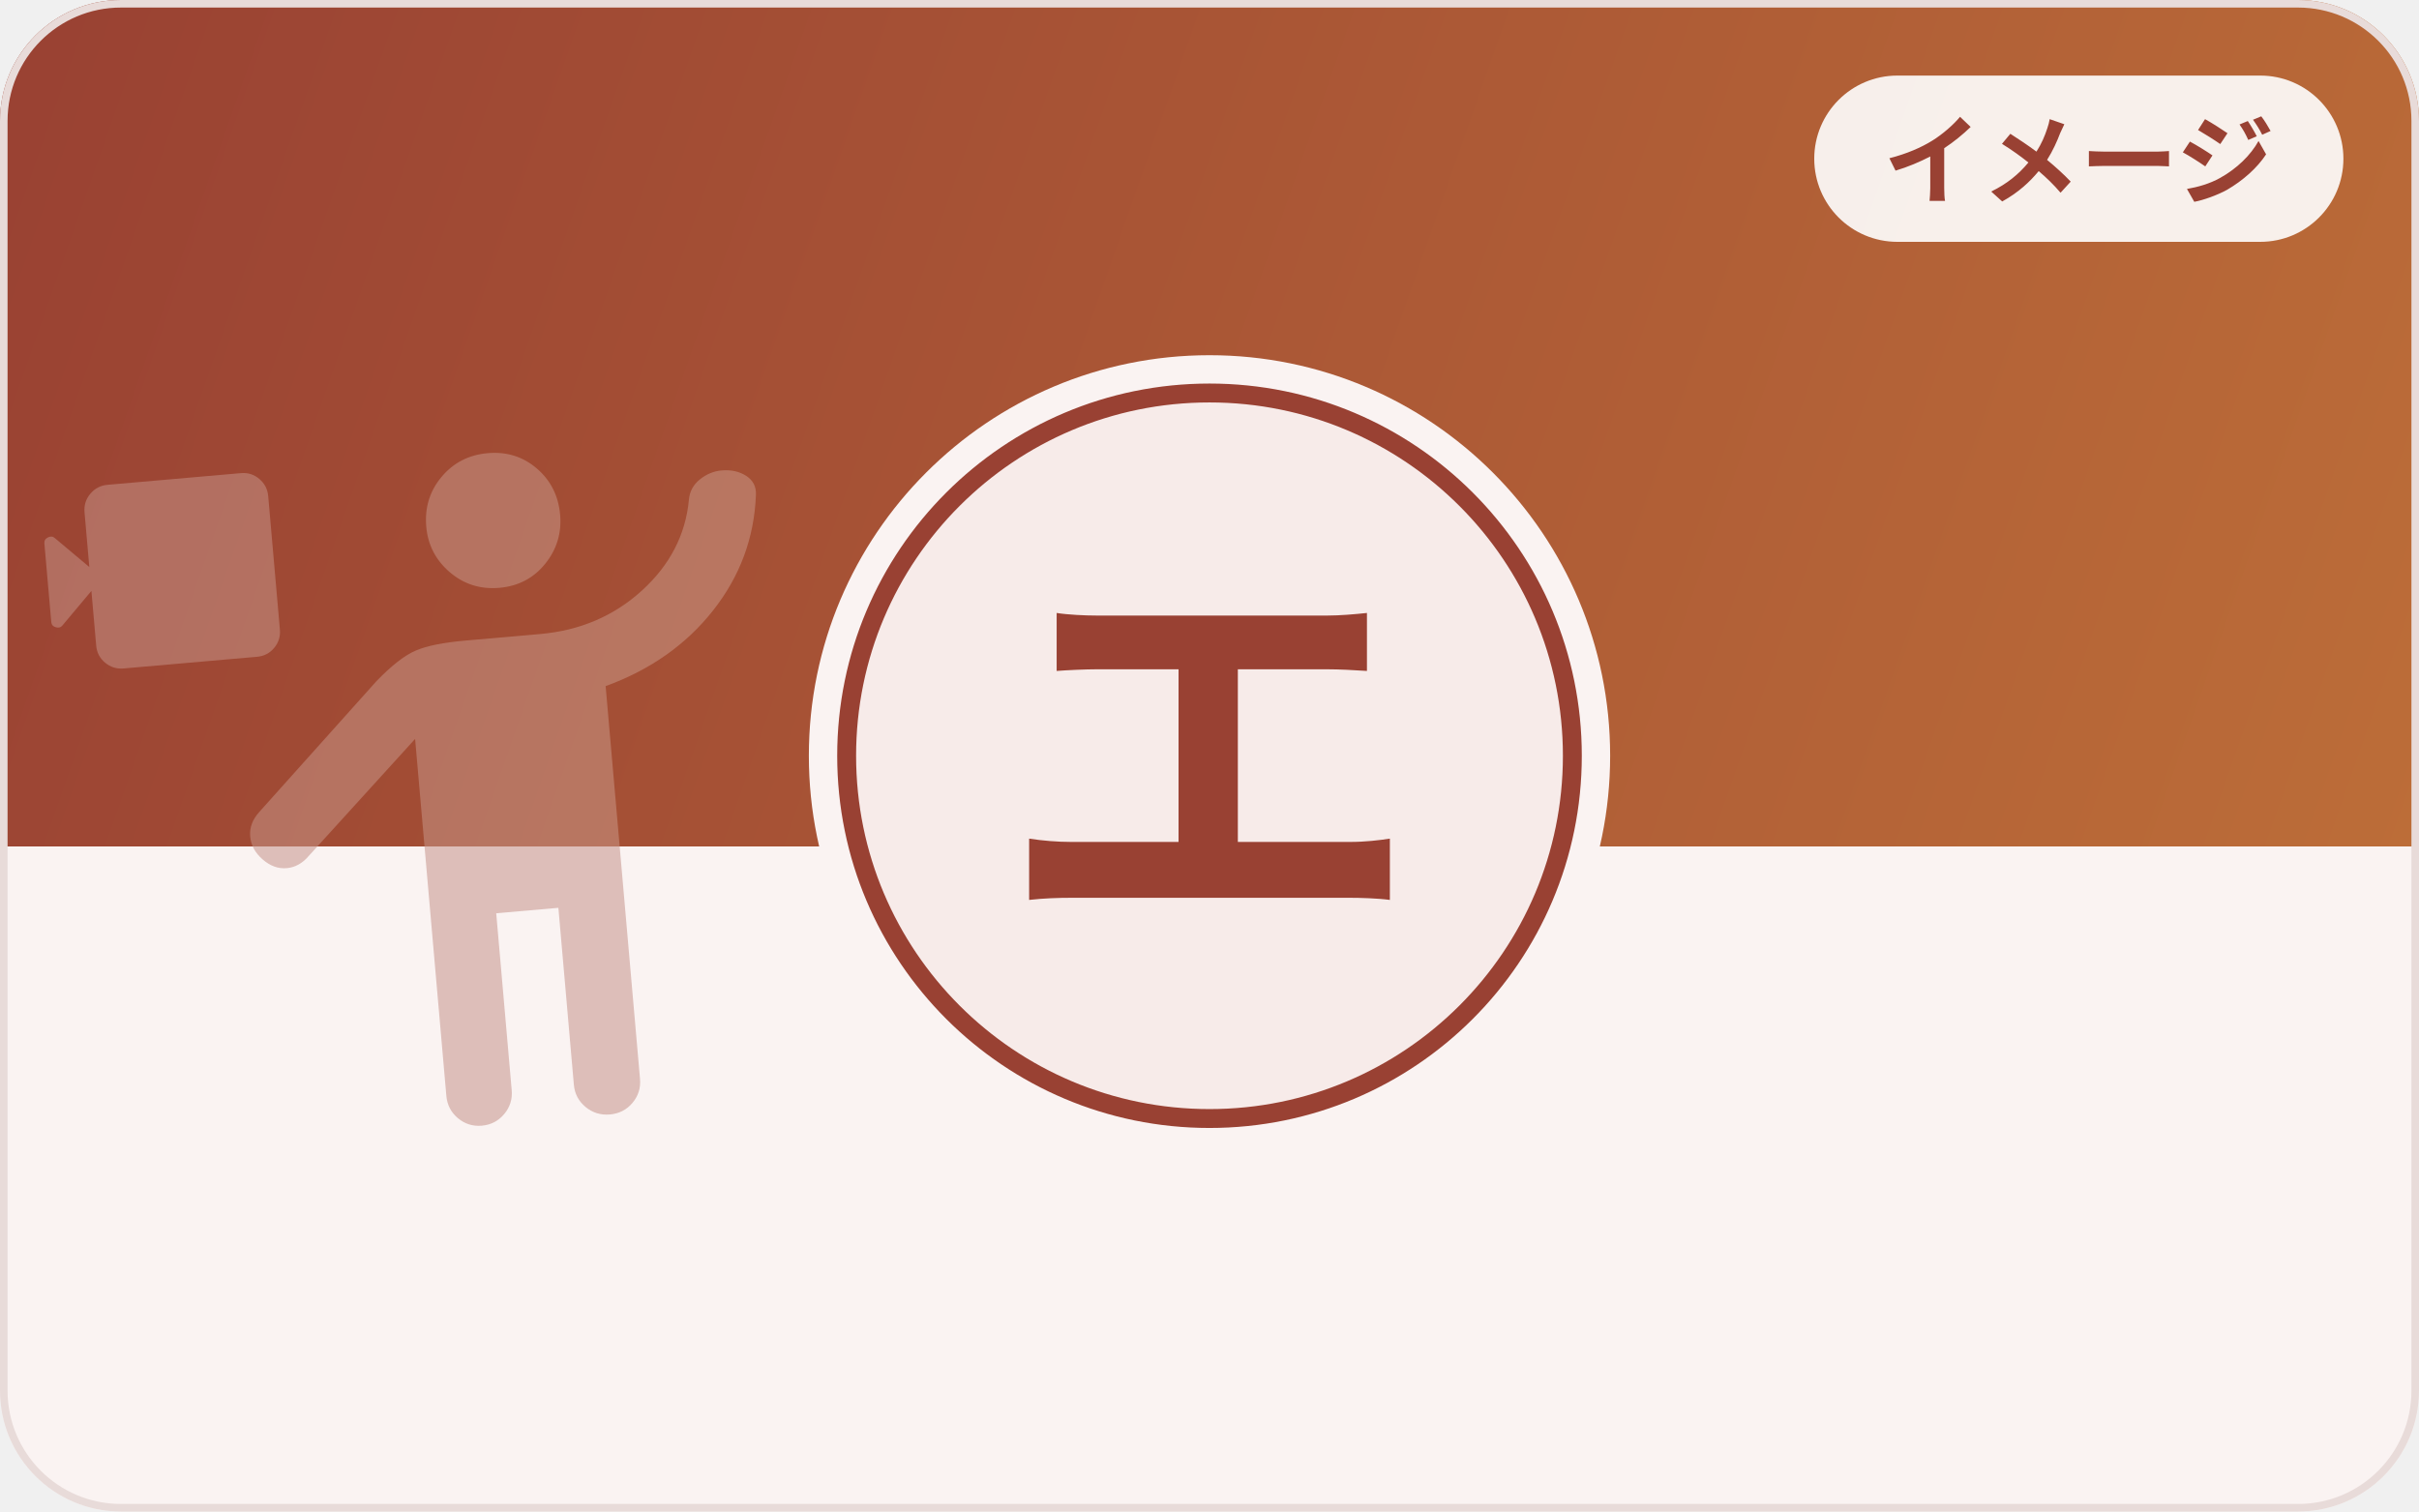
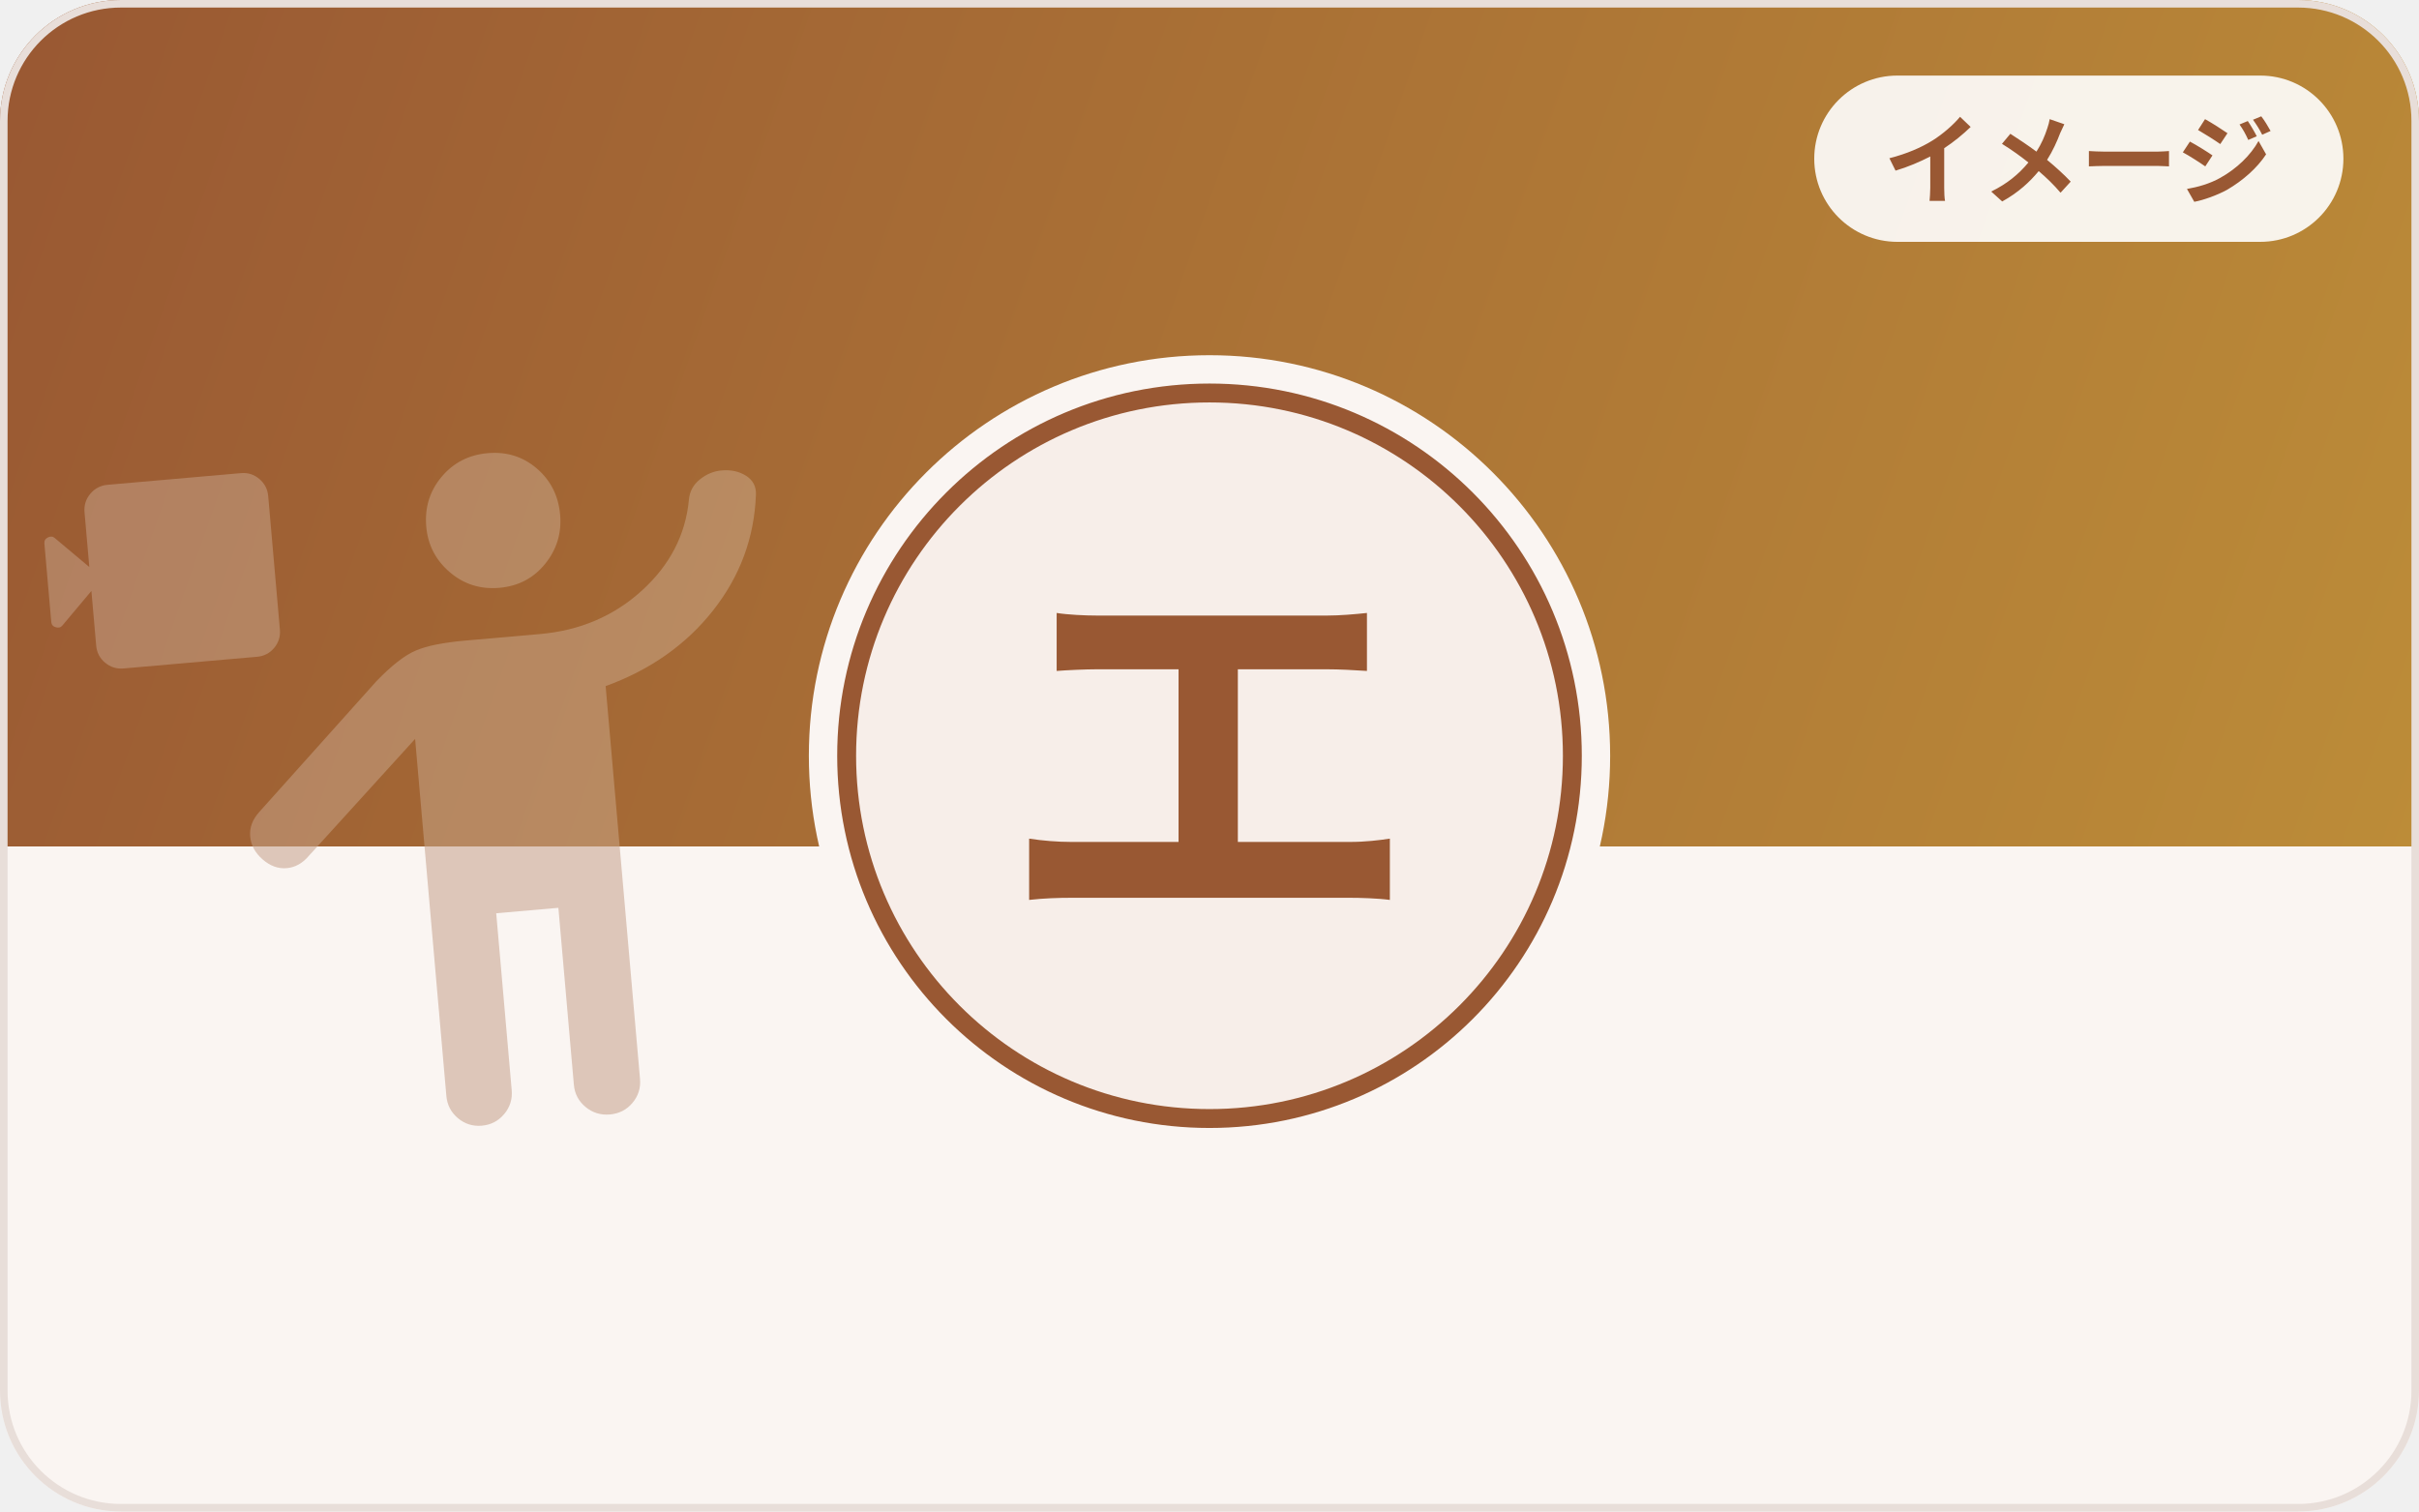
<svg xmlns="http://www.w3.org/2000/svg" viewBox="0 0 320 200" width="320" height="200" role="img" aria-label="エアのイメージ画像">
  <defs>
    <linearGradient id="g538f046da0" gradientUnits="userSpaceOnUse" x1="0" y1="0" x2="320" y2="112">
-       <stop offset="0" stop-color="#994133" />
-       <stop offset="1" stop-color="#bc6d38" />
+       <stop offset="0" stop-color="#995833" />
+       <stop offset="1" stop-color="#bc8c38" />
    </linearGradient>
    <clipPath id="c538f046da0">
      <rect x="0" y="0" width="320" height="200" rx="16" />
    </clipPath>
  </defs>
  <g clip-path="url(#c538f046da0)" font-family="'Hiragino Sans','Noto Sans JP','Yu Gothic',sans-serif">
-     <rect x="0" y="0" width="320" height="200" fill="#faf3f2" />
+     <rect x="0" y="0" width="320" height="200" fill="#faf5f2" />
    <rect x="0" y="0" width="320" height="112" fill="url(#g538f046da0)" />
    <defs>
      <g id="s538f046da0">
        <g transform="translate(0 -3) rotate(-5 44 50) translate(7.0708 8.035) scale(0.8393) translate(88 0) scale(-1 1)">
          <g transform="translate(-13.99 97.37) scale(0.09851)">
            <path d="M352-113v-493q-86-23-142-82.5T144-828q-2-15.3 10.19-24.65 12.18-9.35 30-9.35 14.81 0 28 8.87Q225.38-844.25 228-829q12 65 68.5 108T428-678h94q41 0 62.5 7t52.5 34l160 150q14 13 14 29.5t-13 30Q785-414 769-414t-29-13L595-561v448q0 17.05-11.96 29.03Q571.07-72 554.04-72 537-72 525-83.97 513-95.95 513-113v-222h-78v222q0 17.05-12.17 29.03Q410.67-72 393.33-72 376-72 364-83.97 352-95.95 352-113Zm121.62-627Q438-740 414-764.88t-24-59.5q0-35.62 23.92-60.12t59.54-24.5q35.62 0 60.08 24.54T558-824.08q0 34.43-24.38 59.25-24.38 24.83-60 24.83Z" />
          </g>
          <g transform="translate(58.23 34.77) scale(0.03286)">
            <path d="M149-135q-39.05 0-66.53-27.48Q55-189.95 55-229v-502q0-39.46 27.47-67.23Q109.95-826 149-826h502q39.46 0 67.23 27.77Q746-770.46 746-731v206l119-119q10-11 25.5-5.13Q906-643.25 906-628v296q0 15.25-15.5 21.12Q875-305 865-316L746-435v206q0 39.05-27.77 66.52Q690.46-135 651-135H149Z" />
          </g>
        </g>
      </g>
    </defs>
    <svg width="320" height="112">
      <g opacity="0.22">
        <use href="#s538f046da0" transform="translate(0 46) scale(1.28)" fill="#ffffff" />
      </g>
    </svg>
    <svg y="112" width="320" height="88">
      <g opacity="0.3">
-         <use href="#s538f046da0" transform="translate(0 -66) scale(1.28)" fill="#994133" />
+         <use href="#s538f046da0" transform="translate(0 -66) scale(1.28)" fill="#995833" />
      </g>
    </svg>
-     <circle cx="160" cy="100" r="53" fill="#faf3f2" />
-     <circle cx="160" cy="100" r="48" fill="#f7ebe9" stroke="#994133" stroke-width="2.5" />
-     <text x="160" y="120.2" text-anchor="middle" font-size="56" font-weight="700" fill="#994133">エ</text>
+     <circle cx="160" cy="100" r="53" fill="#faf5f2" />
+     <circle cx="160" cy="100" r="48" fill="#f7eee9" stroke="#995833" stroke-width="2.5" />
+     <text x="160" y="120.2" text-anchor="middle" font-size="56" font-weight="700" fill="#995833">エ</text>
    <rect x="240" y="10" width="70" height="22" rx="11" fill="#ffffff" fill-opacity="0.9" />
-     <text x="275" y="26" text-anchor="middle" font-size="13" font-weight="600" fill="#994133">イメージ</text>
+     <text x="275" y="26" text-anchor="middle" font-size="13" font-weight="600" fill="#995833">イメージ</text>
  </g>
-   <rect x="0.5" y="0.5" width="319" height="199" rx="15.5" fill="none" stroke="#e8dbd9" />
+   <rect x="0.5" y="0.5" width="319" height="199" rx="15.5" fill="none" stroke="#e8ded9" />
</svg>
